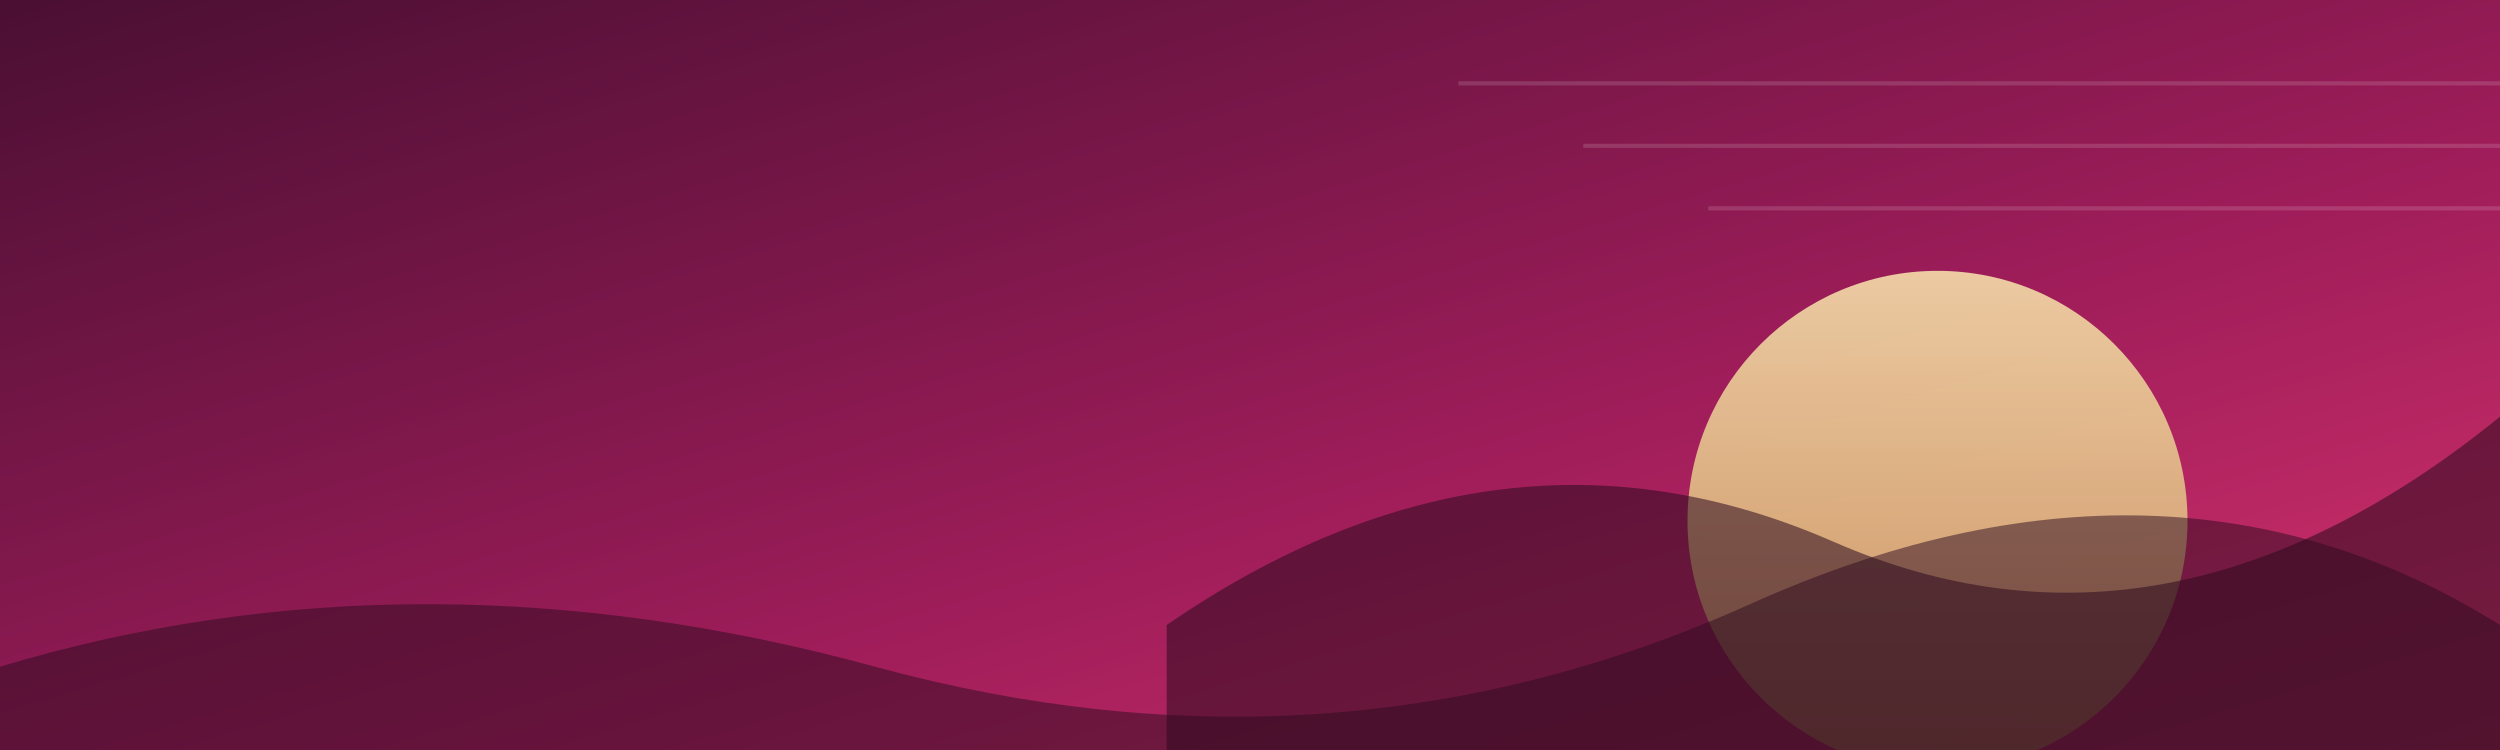
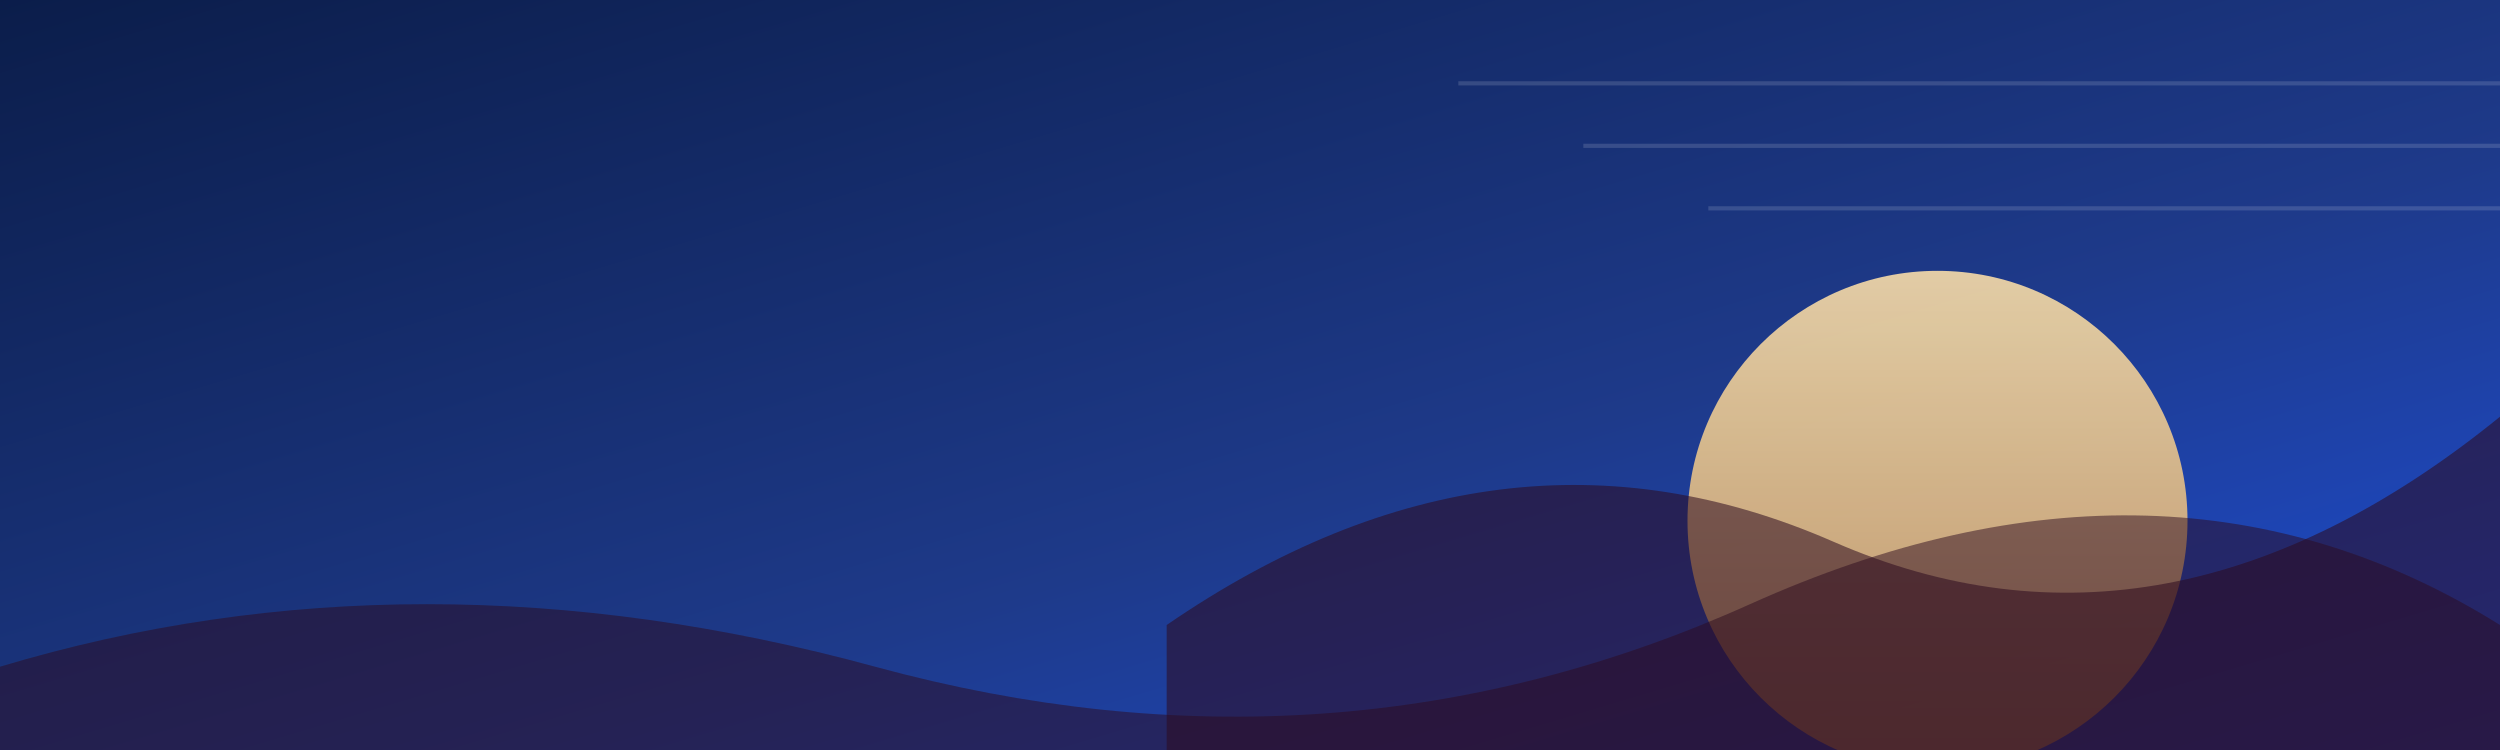
<svg xmlns="http://www.w3.org/2000/svg" viewBox="0 0 1200 360" preserveAspectRatio="xMidYMid slice">
  <defs>
    <linearGradient id="b" x1="0" y1="0" x2="1" y2="1">
-       <stop offset="0" stop-color="#4a0f33" />
-       <stop offset=".6" stop-color="#9f1d5a" />
-       <stop offset="1" stop-color="#d6336c" />
+       <stop offset="0" stop-color="#0b1d4a" />
+       <stop offset=".6" stop-color="#1e3a8a" />
+       <stop offset="1" stop-color="#1d4ed8" />
    </linearGradient>
    <linearGradient id="s" x1="0" y1="0" x2="0" y2="1">
      <stop offset="0" stop-color="#f3d9a8" />
      <stop offset="1" stop-color="#c8955a" />
    </linearGradient>
  </defs>
  <rect width="1200" height="360" fill="url(#b)" />
  <circle cx="930" cy="250" r="120" fill="url(#s)" opacity=".92" />
  <path d="M560 300q160-110 320-40t320-60v160H560z" fill="#2b0a1e" opacity=".55" />
  <path d="M0 320q200-60 420 0t420-30 360 10v60H0z" fill="#2b0a1e" opacity=".5" />
  <g stroke="#fff" stroke-opacity=".14" stroke-width="2">
    <path d="M700 40l500 0M760 70l440 0M820 100l380 0" />
  </g>
</svg>
